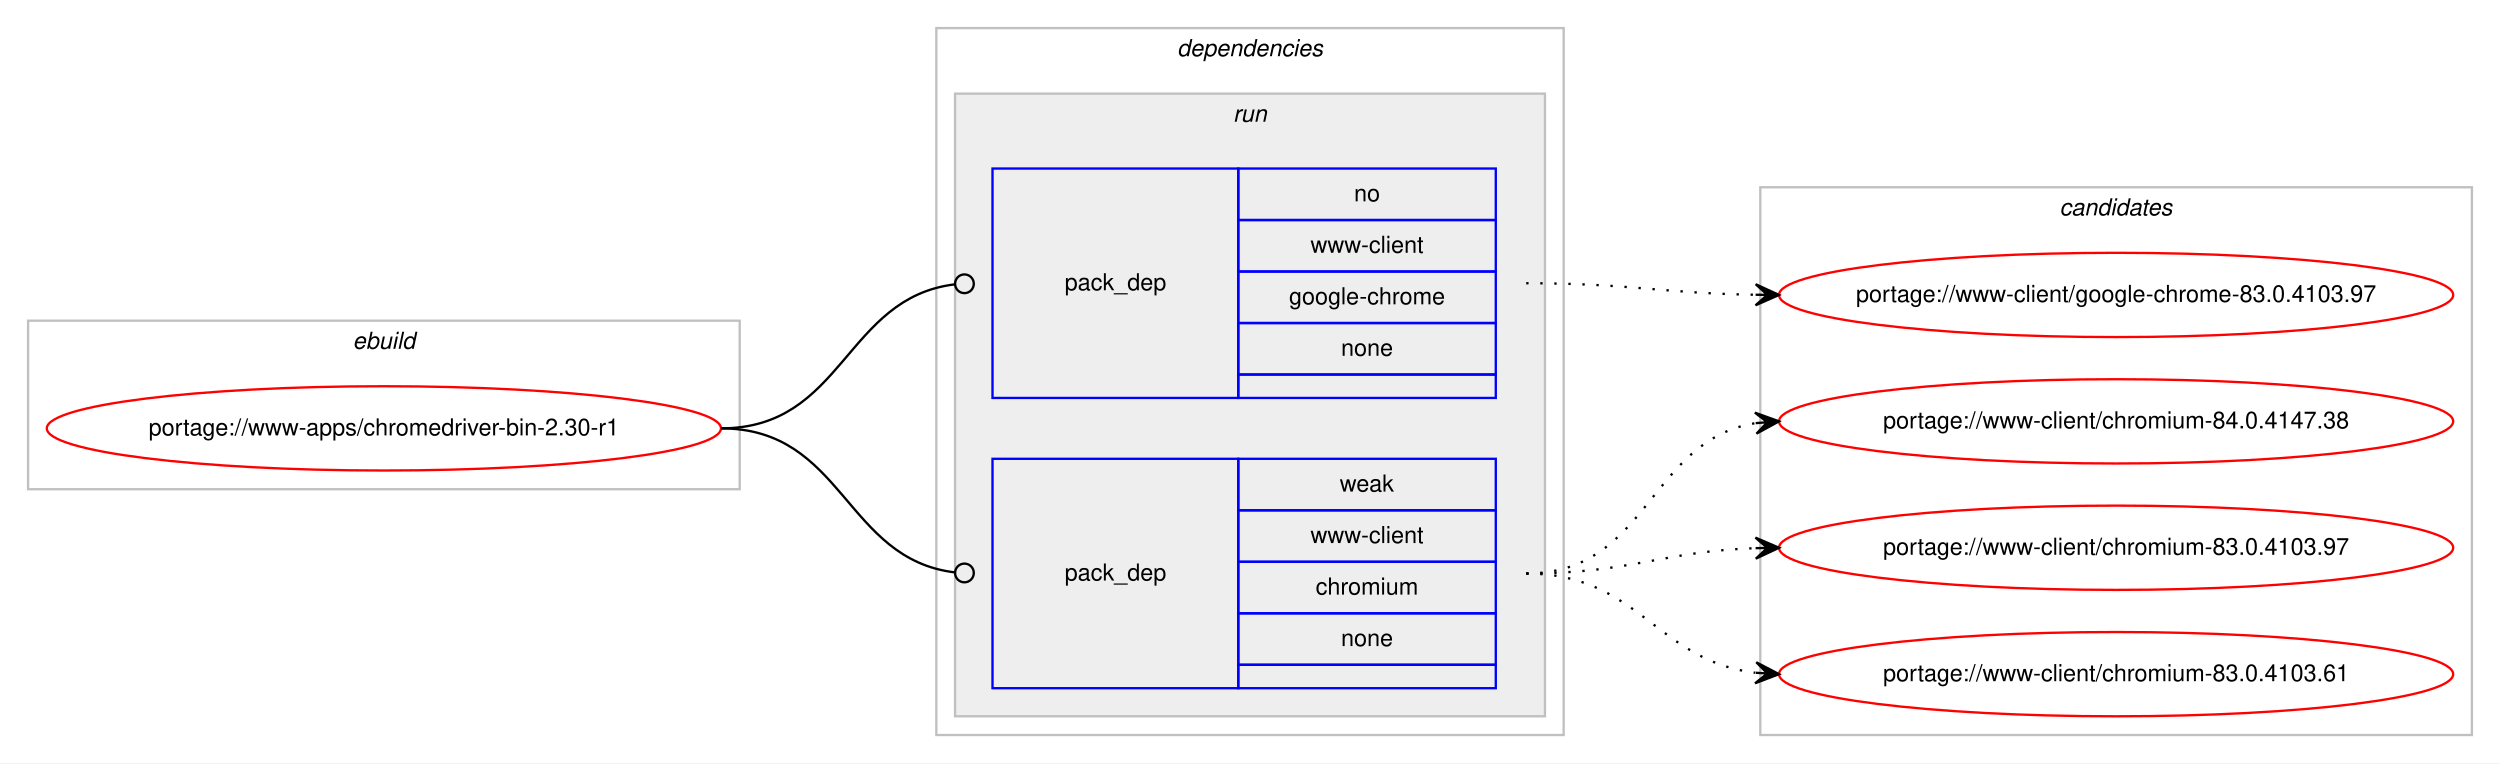
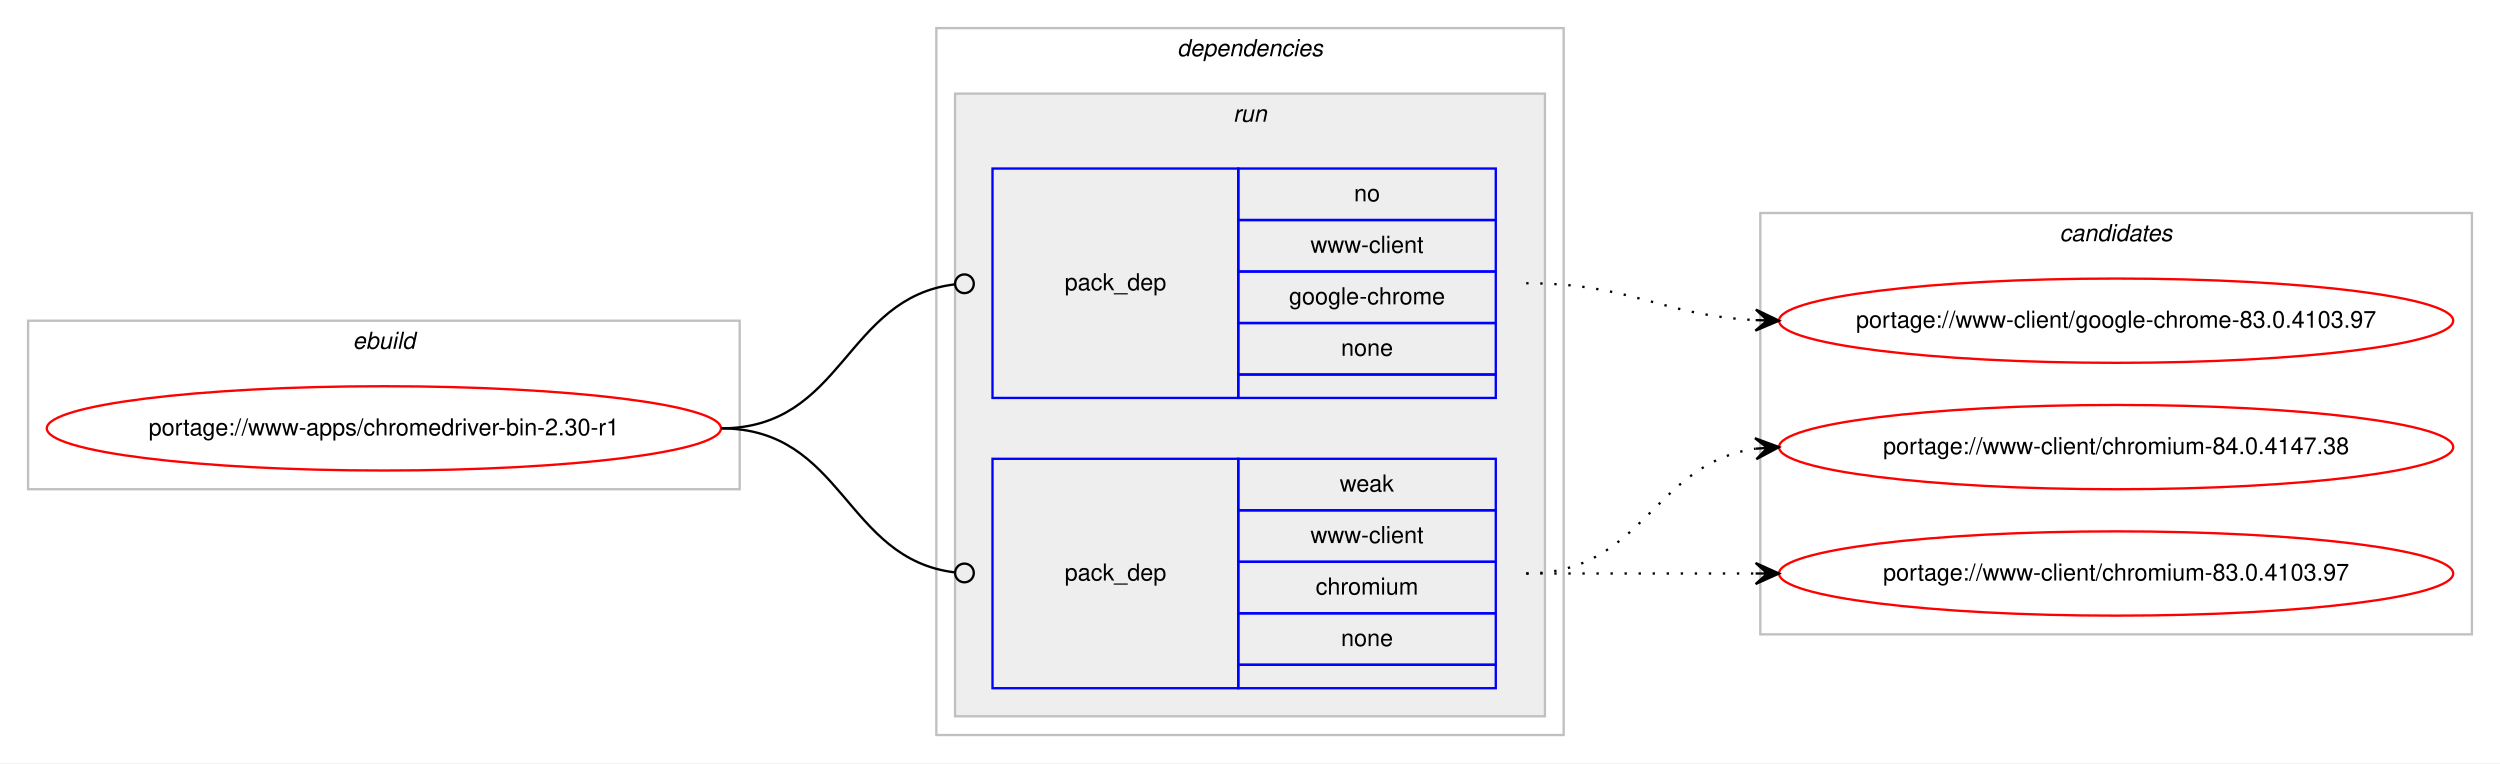
<svg xmlns="http://www.w3.org/2000/svg" xmlns:xlink="http://www.w3.org/1999/xlink" width="1068pt" height="326pt" viewBox="0.00 0.00 1068.00 326.00">
  <g id="graph0" class="graph" transform="scale(1 1) rotate(0) translate(4 322)">
    <polygon fill="#ffffff" stroke="transparent" points="-4,4 -4,-322 1064,-322 1064,4 -4,4" />
    <g id="clust1" class="cluster">
      <polygon fill="none" stroke="#c0c0c0" points="8,-113 8,-185 312,-185 312,-113 8,-113" />
      <text text-anchor="start" x="146.663" y="-173" font-family="Helvetica,sans-Serif" font-style="italic" font-size="10.00" fill="#000000">ebuild</text>
    </g>
    <g id="clust2" class="cluster">
      <polygon fill="none" stroke="#c0c0c0" points="396,-8 396,-310 664,-310 664,-8 396,-8" />
      <text text-anchor="start" x="498.875" y="-298" font-family="Helvetica,sans-Serif" font-style="italic" font-size="10.00" fill="#000000">dependencies</text>
    </g>
    <g id="clust5" class="cluster">
      <polygon fill="#eeeeee" stroke="#c0c0c0" points="404,-16 404,-282 656,-282 656,-16 404,-16" />
      <text text-anchor="start" x="522.777" y="-270" font-family="Helvetica,sans-Serif" font-style="italic" font-size="10.00" fill="#000000">run</text>
    </g>
    <g id="clust8" class="cluster">
-       <polygon fill="none" stroke="#c0c0c0" points="748,-8 748,-242 1052,-242 1052,-8 748,-8" />
-       <text text-anchor="start" x="875.824" y="-230" font-family="Helvetica,sans-Serif" font-style="italic" font-size="10.00" fill="#000000">candidates</text>
+       <polygon fill="none" stroke="#c0c0c0" points="748,-51 748,-231 1052,-231 1052,-51 748,-51" />
+       <text text-anchor="start" x="875.824" y="-219" font-family="Helvetica,sans-Serif" font-style="italic" font-size="10.00" fill="#000000">candidates</text>
    </g>
    <g id="node1" class="node">
      <g id="a_node1">
        <a xlink:href="../www-apps/chromedriver-bin-2.30-r1.svg" xlink:title="portage://www-apps/chromedriver-bin-2.30-r1">
          <ellipse fill="none" stroke="#ff0000" cx="160" cy="-139" rx="144" ry="18" />
          <text text-anchor="middle" x="160" y="-136" font-family="Helvetica,sans-Serif" font-size="10.00" fill="#000000">portage://www-apps/chromedriver-bin-2.30-r1</text>
        </a>
      </g>
    </g>
    <g id="node2" class="node">
      <polygon fill="none" stroke="#0000ff" points="420,-152 420,-250 525,-250 525,-152 420,-152" />
      <text text-anchor="start" x="450.823" y="-198" font-family="Helvetica,sans-Serif" font-size="10.00" fill="#000000">pack_dep</text>
      <polygon fill="none" stroke="#0000ff" points="525,-228 525,-250 635,-250 635,-228 525,-228" />
      <text text-anchor="start" x="574.441" y="-236" font-family="Helvetica,sans-Serif" font-size="10.00" fill="#000000">no</text>
      <polygon fill="none" stroke="#0000ff" points="525,-206 525,-228 635,-228 635,-206 525,-206" />
      <text text-anchor="start" x="555.84" y="-214" font-family="Helvetica,sans-Serif" font-size="10.00" fill="#000000">www-client</text>
      <polygon fill="none" stroke="#0000ff" points="525,-184 525,-206 635,-206 635,-184 525,-184" />
      <text text-anchor="start" x="546.661" y="-192" font-family="Helvetica,sans-Serif" font-size="10.00" fill="#000000">google-chrome</text>
      <polygon fill="none" stroke="#0000ff" points="525,-162 525,-184 635,-184 635,-162 525,-162" />
      <text text-anchor="start" x="568.882" y="-170" font-family="Helvetica,sans-Serif" font-size="10.00" fill="#000000">none</text>
      <polygon fill="none" stroke="#0000ff" points="525,-152 525,-162 635,-162 635,-152 525,-152" />
    </g>
    <g id="edge1" class="edge">
      <path fill="none" stroke="#000000" d="M304,-139C356.537,-139 356.777,-194.863 404.002,-200.537" />
      <ellipse fill="none" stroke="#000000" cx="408.007" cy="-200.769" rx="4" ry="4" />
    </g>
    <g id="node3" class="node">
      <polygon fill="none" stroke="#0000ff" points="420,-28 420,-126 525,-126 525,-28 420,-28" />
      <text text-anchor="start" x="450.823" y="-74" font-family="Helvetica,sans-Serif" font-size="10.00" fill="#000000">pack_dep</text>
      <polygon fill="none" stroke="#0000ff" points="525,-104 525,-126 635,-126 635,-104 525,-104" />
      <text text-anchor="start" x="568.332" y="-112" font-family="Helvetica,sans-Serif" font-size="10.00" fill="#000000">weak</text>
      <polygon fill="none" stroke="#0000ff" points="525,-82 525,-104 635,-104 635,-82 525,-82" />
      <text text-anchor="start" x="555.84" y="-90" font-family="Helvetica,sans-Serif" font-size="10.00" fill="#000000">www-client</text>
      <polygon fill="none" stroke="#0000ff" points="525,-60 525,-82 635,-82 635,-60 525,-60" />
      <text text-anchor="start" x="558.058" y="-68" font-family="Helvetica,sans-Serif" font-size="10.00" fill="#000000">chromium</text>
      <polygon fill="none" stroke="#0000ff" points="525,-38 525,-60 635,-60 635,-38 525,-38" />
      <text text-anchor="start" x="568.882" y="-46" font-family="Helvetica,sans-Serif" font-size="10.00" fill="#000000">none</text>
      <polygon fill="none" stroke="#0000ff" points="525,-28 525,-38 635,-38 635,-28 525,-28" />
    </g>
    <g id="edge2" class="edge">
      <path fill="none" stroke="#000000" d="M304,-139C356.537,-139 356.777,-83.137 404.002,-77.463" />
      <ellipse fill="none" stroke="#000000" cx="408.007" cy="-77.231" rx="4" ry="4" />
    </g>
    <g id="node4" class="node">
      <g id="a_node4">
        <a xlink:href="../www-client/google-chrome-83.0.4103.97.svg" xlink:title="portage://www-client/google-chrome-83.0.4103.97">
-           <ellipse fill="none" stroke="#ff0000" cx="900" cy="-196" rx="144" ry="18" />
-           <text text-anchor="middle" x="900" y="-193" font-family="Helvetica,sans-Serif" font-size="10.00" fill="#000000">portage://www-client/google-chrome-83.0.4103.97</text>
+           <ellipse fill="none" stroke="#ff0000" cx="900" cy="-185" rx="144" ry="18" />
+           <text text-anchor="middle" x="900" y="-182" font-family="Helvetica,sans-Serif" font-size="10.00" fill="#000000">portage://www-client/google-chrome-83.0.4103.97</text>
        </a>
      </g>
    </g>
    <g id="edge3" class="edge">
-       <path fill="none" stroke="#000000" stroke-dasharray="1,5" d="M648,-201C692.485,-201 705.983,-196.715 745.869,-196.078" />
-       <polygon fill="#000000" stroke="#000000" points="756,-196 746.035,-200.577 751,-196.039 746,-196.078 746,-196.078 746,-196.078 751,-196.039 745.965,-191.578 756,-196 756,-196" />
+       <path fill="none" stroke="#000000" stroke-dasharray="1,5" d="M648,-201C692.923,-201 705.643,-187.287 745.786,-185.251" />
+       <polygon fill="#000000" stroke="#000000" points="756,-185 746.114,-189.745 751.001,-185.123 746.003,-185.246 746.003,-185.246 746.003,-185.246 751.001,-185.123 745.892,-180.747 756,-185 756,-185" />
    </g>
    <g id="node5" class="node">
      <g id="a_node5">
        <a xlink:href="../www-client/chromium-84.0.4147.38.svg" xlink:title="portage://www-client/chromium-84.0.4147.38">
-           <ellipse fill="none" stroke="#ff0000" cx="900" cy="-142" rx="144" ry="18" />
-           <text text-anchor="middle" x="900" y="-139" font-family="Helvetica,sans-Serif" font-size="10.00" fill="#000000">portage://www-client/chromium-84.0.4147.38</text>
+           <ellipse fill="none" stroke="#ff0000" cx="900" cy="-131" rx="144" ry="18" />
+           <text text-anchor="middle" x="900" y="-128" font-family="Helvetica,sans-Serif" font-size="10.00" fill="#000000">portage://www-client/chromium-84.0.4147.38</text>
        </a>
      </g>
    </g>
    <g id="edge4" class="edge">
-       <path fill="none" stroke="#000000" stroke-dasharray="1,5" d="M648,-77C700.412,-77 700.249,-133.891 745.884,-141.225" />
-       <polygon fill="#000000" stroke="#000000" points="756,-142 745.685,-145.723 751.015,-141.618 746.029,-141.236 746.029,-141.236 746.029,-141.236 751.015,-141.618 746.373,-136.749 756,-142 756,-142" />
+       <path fill="none" stroke="#000000" stroke-dasharray="1,5" d="M648,-77C698.102,-77 702.012,-124.066 745.979,-130.317" />
+       <polygon fill="#000000" stroke="#000000" points="756,-131 745.717,-134.81 751.012,-130.66 746.023,-130.32 746.023,-130.32 746.023,-130.32 751.012,-130.66 746.329,-125.831 756,-131 756,-131" />
    </g>
    <g id="node6" class="node">
      <g id="a_node6">
        <a xlink:href="../www-client/chromium-83.0.4103.97.svg" xlink:title="portage://www-client/chromium-83.0.4103.97">
-           <ellipse fill="none" stroke="#ff0000" cx="900" cy="-88" rx="144" ry="18" />
-           <text text-anchor="middle" x="900" y="-85" font-family="Helvetica,sans-Serif" font-size="10.00" fill="#000000">portage://www-client/chromium-83.0.4103.97</text>
+           <ellipse fill="none" stroke="#ff0000" cx="900" cy="-77" rx="144" ry="18" />
+           <text text-anchor="middle" x="900" y="-74" font-family="Helvetica,sans-Serif" font-size="10.00" fill="#000000">portage://www-client/chromium-83.0.4103.97</text>
        </a>
      </g>
    </g>
    <g id="edge5" class="edge">
-       <path fill="none" stroke="#000000" stroke-dasharray="1,5" d="M648,-77C692.667,-77 705.842,-86.428 745.834,-87.827" />
-       <polygon fill="#000000" stroke="#000000" points="756,-88 745.925,-92.329 751.001,-87.915 746.001,-87.83 746.001,-87.83 746.001,-87.83 751.001,-87.915 746.078,-83.331 756,-88 756,-88" />
-     </g>
-     <g id="node7" class="node">
-       <g id="a_node7">
-         <a xlink:href="../www-client/chromium-83.0.4103.61.svg" xlink:title="portage://www-client/chromium-83.0.4103.61">
-           <ellipse fill="none" stroke="#ff0000" cx="900" cy="-34" rx="144" ry="18" />
-           <text text-anchor="middle" x="900" y="-31" font-family="Helvetica,sans-Serif" font-size="10.00" fill="#000000">portage://www-client/chromium-83.0.4103.61</text>
-         </a>
-       </g>
-     </g>
-     <g id="edge6" class="edge">
-       <path fill="none" stroke="#000000" stroke-dasharray="1,5" d="M648,-77C696.032,-77 703.446,-39.834 745.766,-34.608" />
-       <polygon fill="#000000" stroke="#000000" points="756,-34 746.284,-39.085 751.009,-34.297 746.018,-34.593 746.018,-34.593 746.018,-34.593 751.009,-34.297 745.751,-30.101 756,-34 756,-34" />
+       <path fill="none" stroke="#000000" stroke-dasharray="1,5" d="M648,-77C692.438,-77 706.02,-77 745.878,-77" />
+       <polygon fill="#000000" stroke="#000000" points="756,-77 746,-81.5 751,-77 746,-77 746,-77 746,-77 751,-77 746,-72.5 756,-77 756,-77" />
    </g>
  </g>
</svg>
